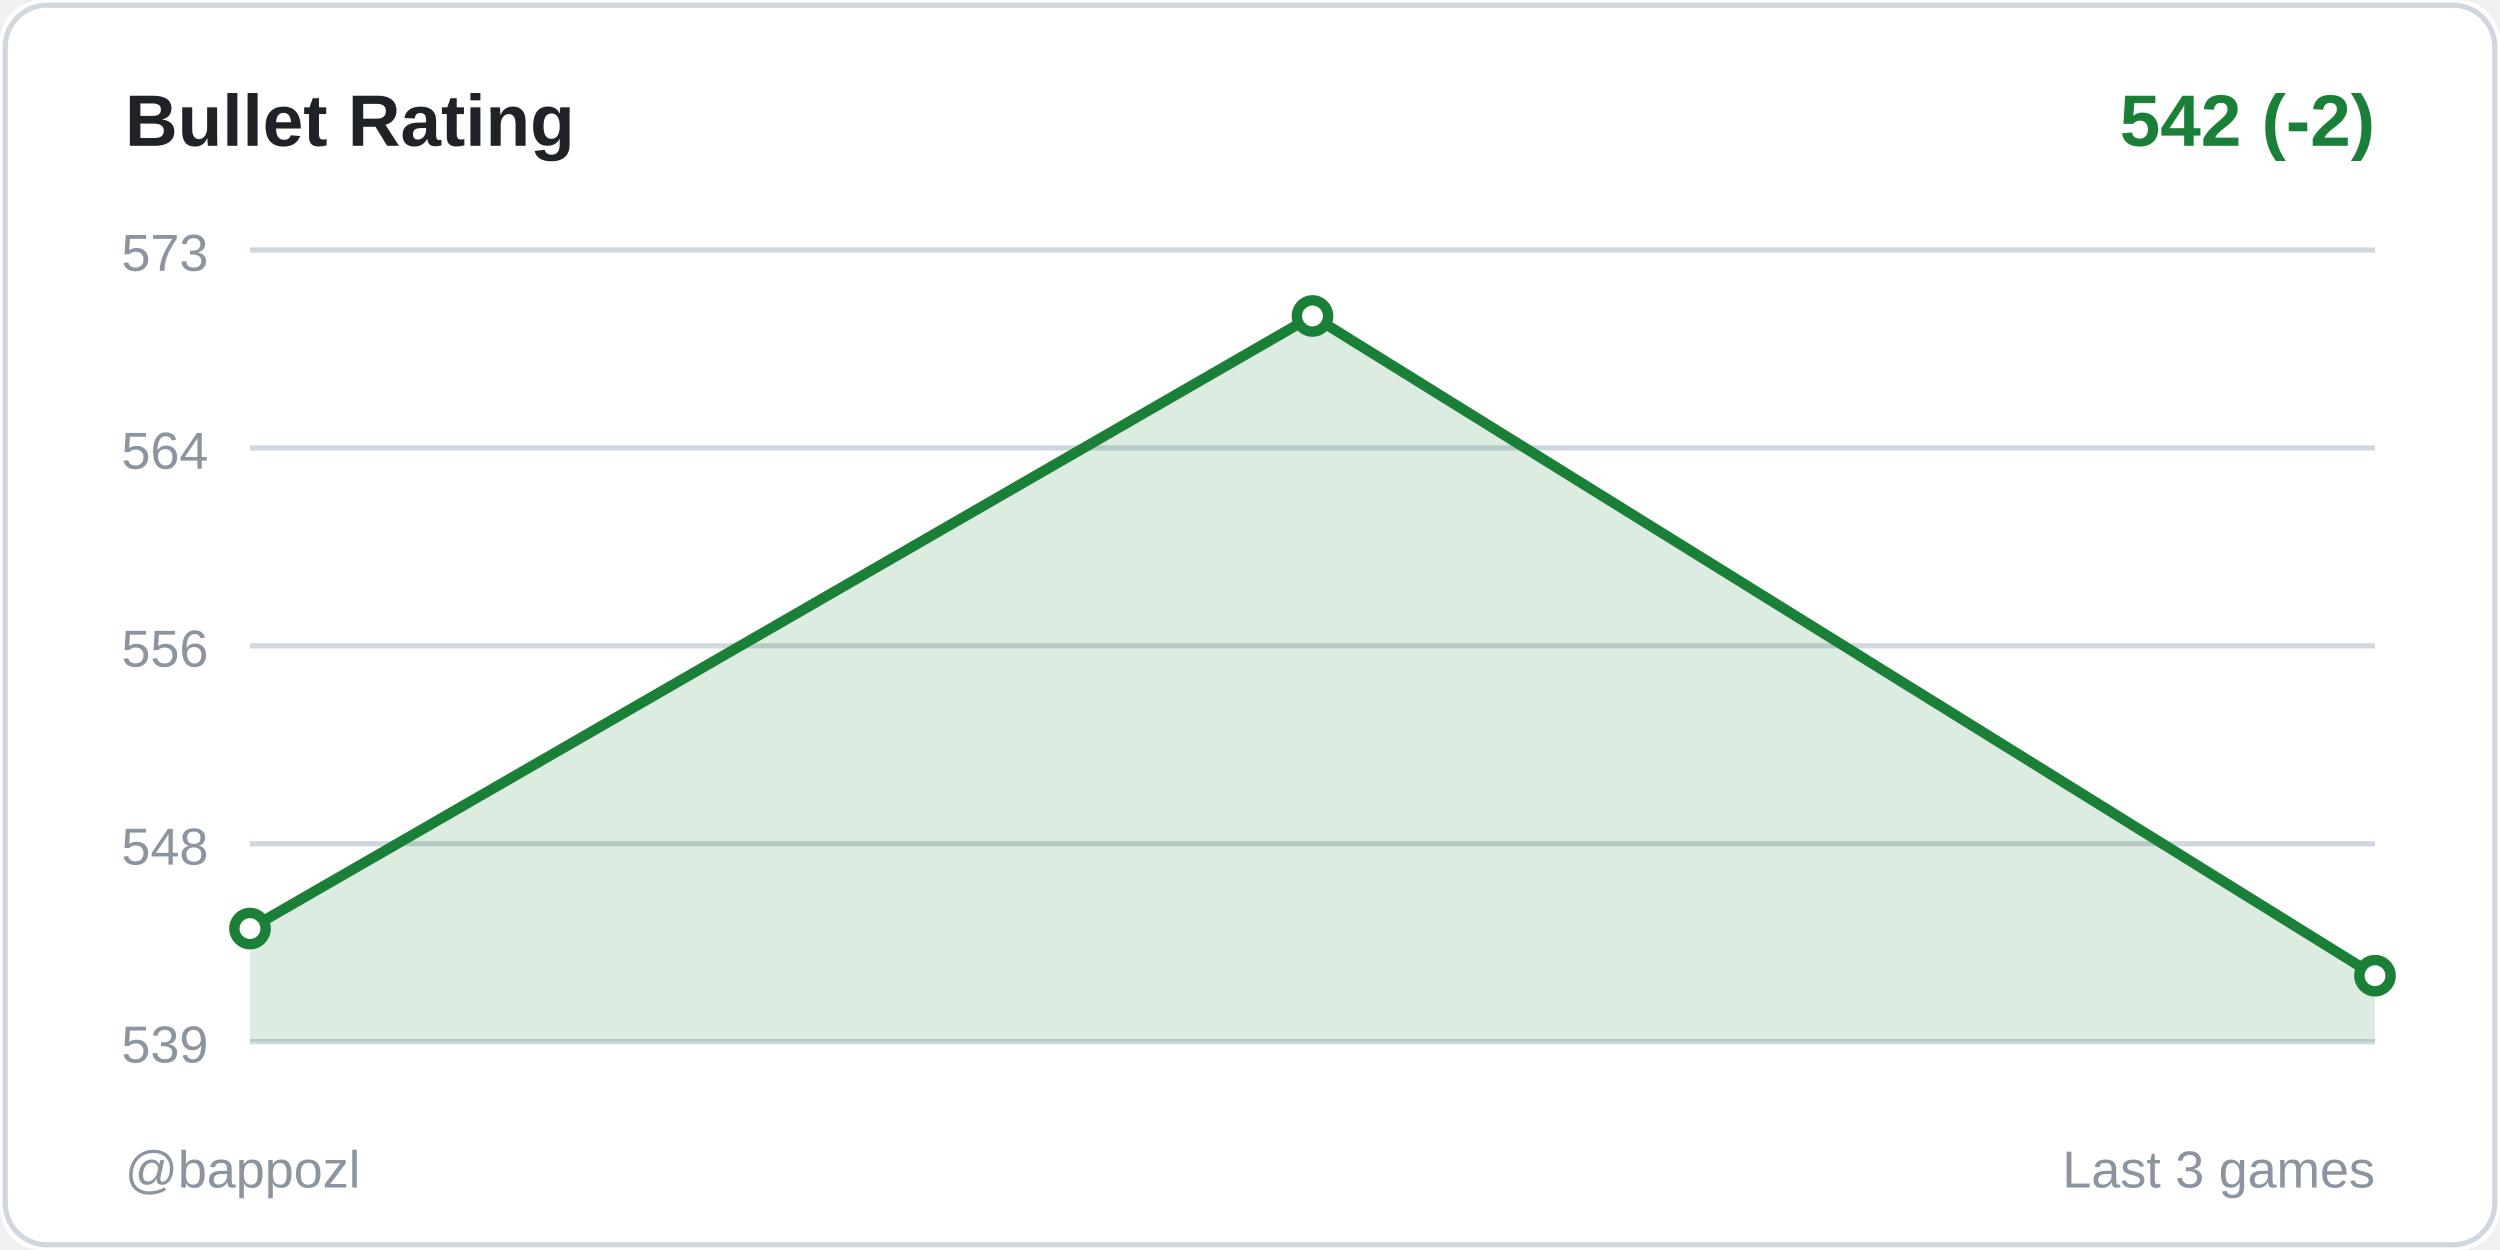
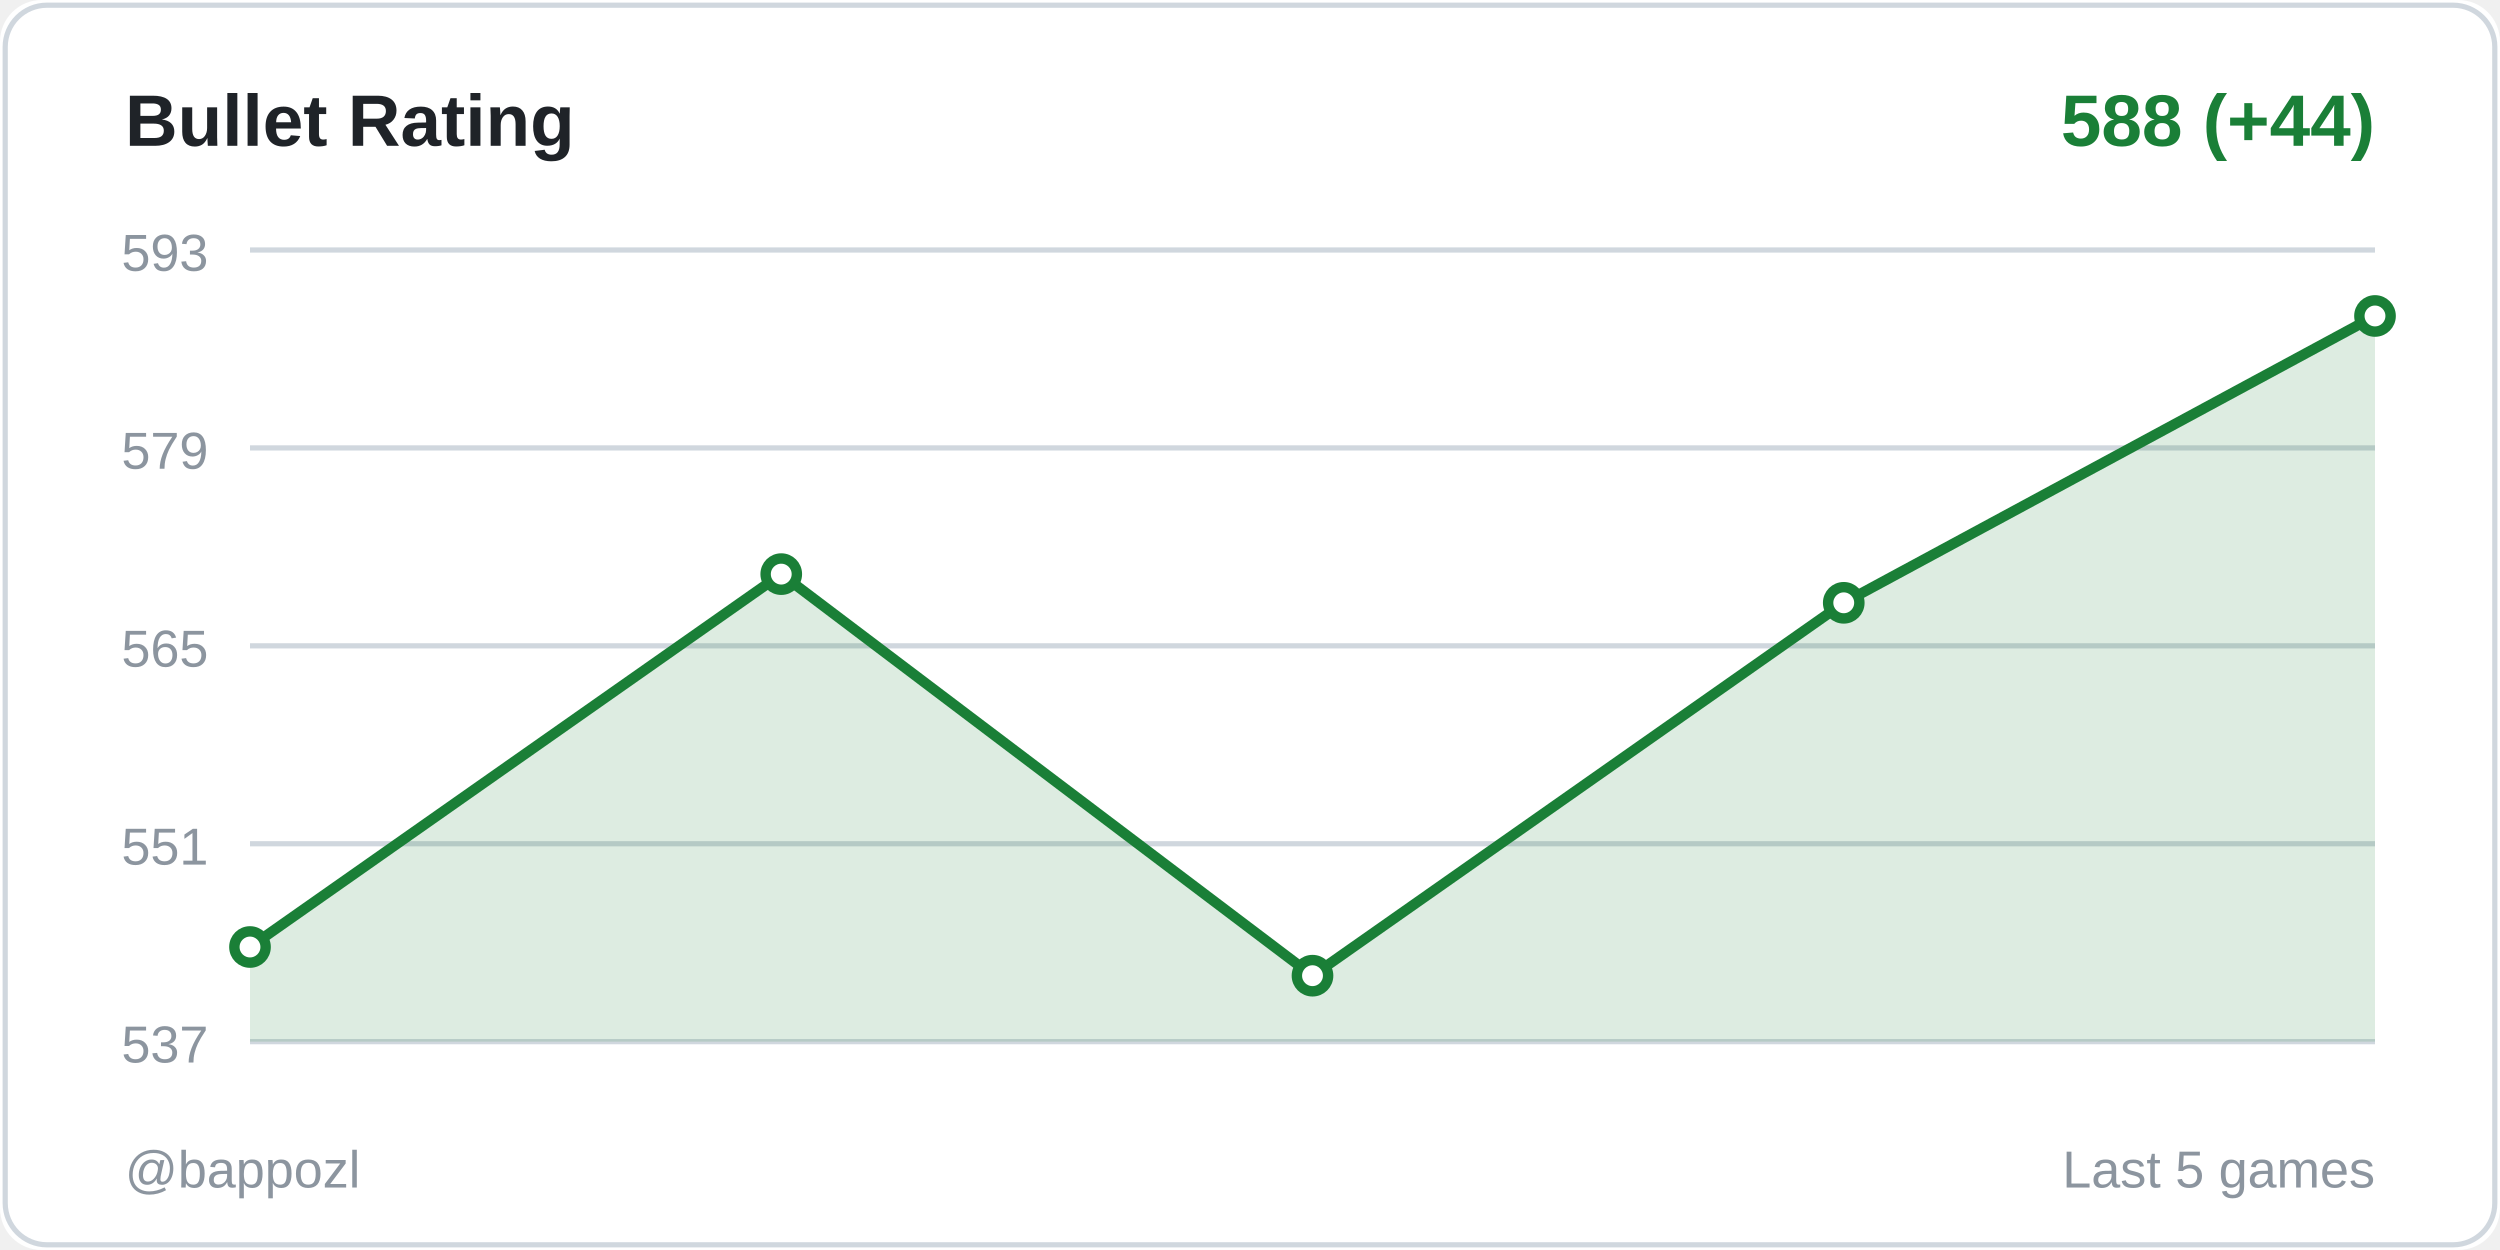
<svg xmlns="http://www.w3.org/2000/svg" width="480" height="240">
  <rect width="480" height="240" fill="#ffffff" rx="8" />
  <rect x="1" y="1" width="478" height="238" fill="none" stroke="#d0d7de" rx="8" />
  <text x="24" y="28" fill="#1f2328" font-size="14" font-weight="600" font-family="Segoe UI, Arial, sans-serif">
    Bullet Rating
  </text>
  <text x="456" y="28" fill="#1a7f37" font-size="14" font-weight="600" font-family="Segoe UI, Arial, sans-serif" text-anchor="end">
-     542 (-2)
+     588 (+44)
  </text>
  <line x1="48" y1="48" x2="456" y2="48" stroke="#d0d7de" stroke-width="1" />
-   <text x="40" y="52" fill="#8c959f" font-size="10" font-family="Segoe UI, Arial, sans-serif" text-anchor="end">573</text>
+   <text x="40" y="52" fill="#8c959f" font-size="10" font-family="Segoe UI, Arial, sans-serif" text-anchor="end">593</text>
  <line x1="48" y1="86" x2="456" y2="86" stroke="#d0d7de" stroke-width="1" />
-   <text x="40" y="90" fill="#8c959f" font-size="10" font-family="Segoe UI, Arial, sans-serif" text-anchor="end">564</text>
+   <text x="40" y="90" fill="#8c959f" font-size="10" font-family="Segoe UI, Arial, sans-serif" text-anchor="end">579</text>
  <line x1="48" y1="124" x2="456" y2="124" stroke="#d0d7de" stroke-width="1" />
-   <text x="40" y="128" fill="#8c959f" font-size="10" font-family="Segoe UI, Arial, sans-serif" text-anchor="end">556</text>
+   <text x="40" y="128" fill="#8c959f" font-size="10" font-family="Segoe UI, Arial, sans-serif" text-anchor="end">565</text>
  <line x1="48" y1="162" x2="456" y2="162" stroke="#d0d7de" stroke-width="1" />
-   <text x="40" y="166" fill="#8c959f" font-size="10" font-family="Segoe UI, Arial, sans-serif" text-anchor="end">548</text>
+   <text x="40" y="166" fill="#8c959f" font-size="10" font-family="Segoe UI, Arial, sans-serif" text-anchor="end">551</text>
  <line x1="48" y1="200" x2="456" y2="200" stroke="#d0d7de" stroke-width="1" />
-   <text x="40" y="204" fill="#8c959f" font-size="10" font-family="Segoe UI, Arial, sans-serif" text-anchor="end">539</text>
-   <polygon points="48,200 48,178.286 252,60.667 456,187.333 456,200" fill="#1a7f37" opacity="0.15" />
-   <polyline points="48,178.286 252,60.667 456,187.333" fill="none" stroke="#1a7f37" stroke-width="2" stroke-linecap="round" stroke-linejoin="round" />
-   <circle cx="48" cy="178.286" r="3" fill="#ffffff" stroke="#1a7f37" stroke-width="2" />
-   <circle cx="252" cy="60.667" r="3" fill="#ffffff" stroke="#1a7f37" stroke-width="2" />
-   <circle cx="456" cy="187.333" r="3" fill="#ffffff" stroke="#1a7f37" stroke-width="2" />
+   <text x="40" y="204" fill="#8c959f" font-size="10" font-family="Segoe UI, Arial, sans-serif" text-anchor="end">537</text>
+   <polygon points="48,200 48,181.826 150,110.232 252,187.333 354,115.739 456,60.667 456,200" fill="#1a7f37" opacity="0.15" />
+   <polyline points="48,181.826 150,110.232 252,187.333 354,115.739 456,60.667" fill="none" stroke="#1a7f37" stroke-width="2" stroke-linecap="round" stroke-linejoin="round" />
+   <circle cx="48" cy="181.826" r="3" fill="#ffffff" stroke="#1a7f37" stroke-width="2" />
+   <circle cx="150" cy="110.232" r="3" fill="#ffffff" stroke="#1a7f37" stroke-width="2" />
+   <circle cx="252" cy="187.333" r="3" fill="#ffffff" stroke="#1a7f37" stroke-width="2" />
+   <circle cx="354" cy="115.739" r="3" fill="#ffffff" stroke="#1a7f37" stroke-width="2" />
+   <circle cx="456" cy="60.667" r="3" fill="#ffffff" stroke="#1a7f37" stroke-width="2" />
  <text x="24" y="228" fill="#8c959f" font-size="10" font-family="Segoe UI, Arial, sans-serif">
    @bappozl
  </text>
  <text x="456" y="228" fill="#8c959f" font-size="10" font-family="Segoe UI, Arial, sans-serif" text-anchor="end">
-     Last 3 games
+     Last 5 games
  </text>
</svg>
